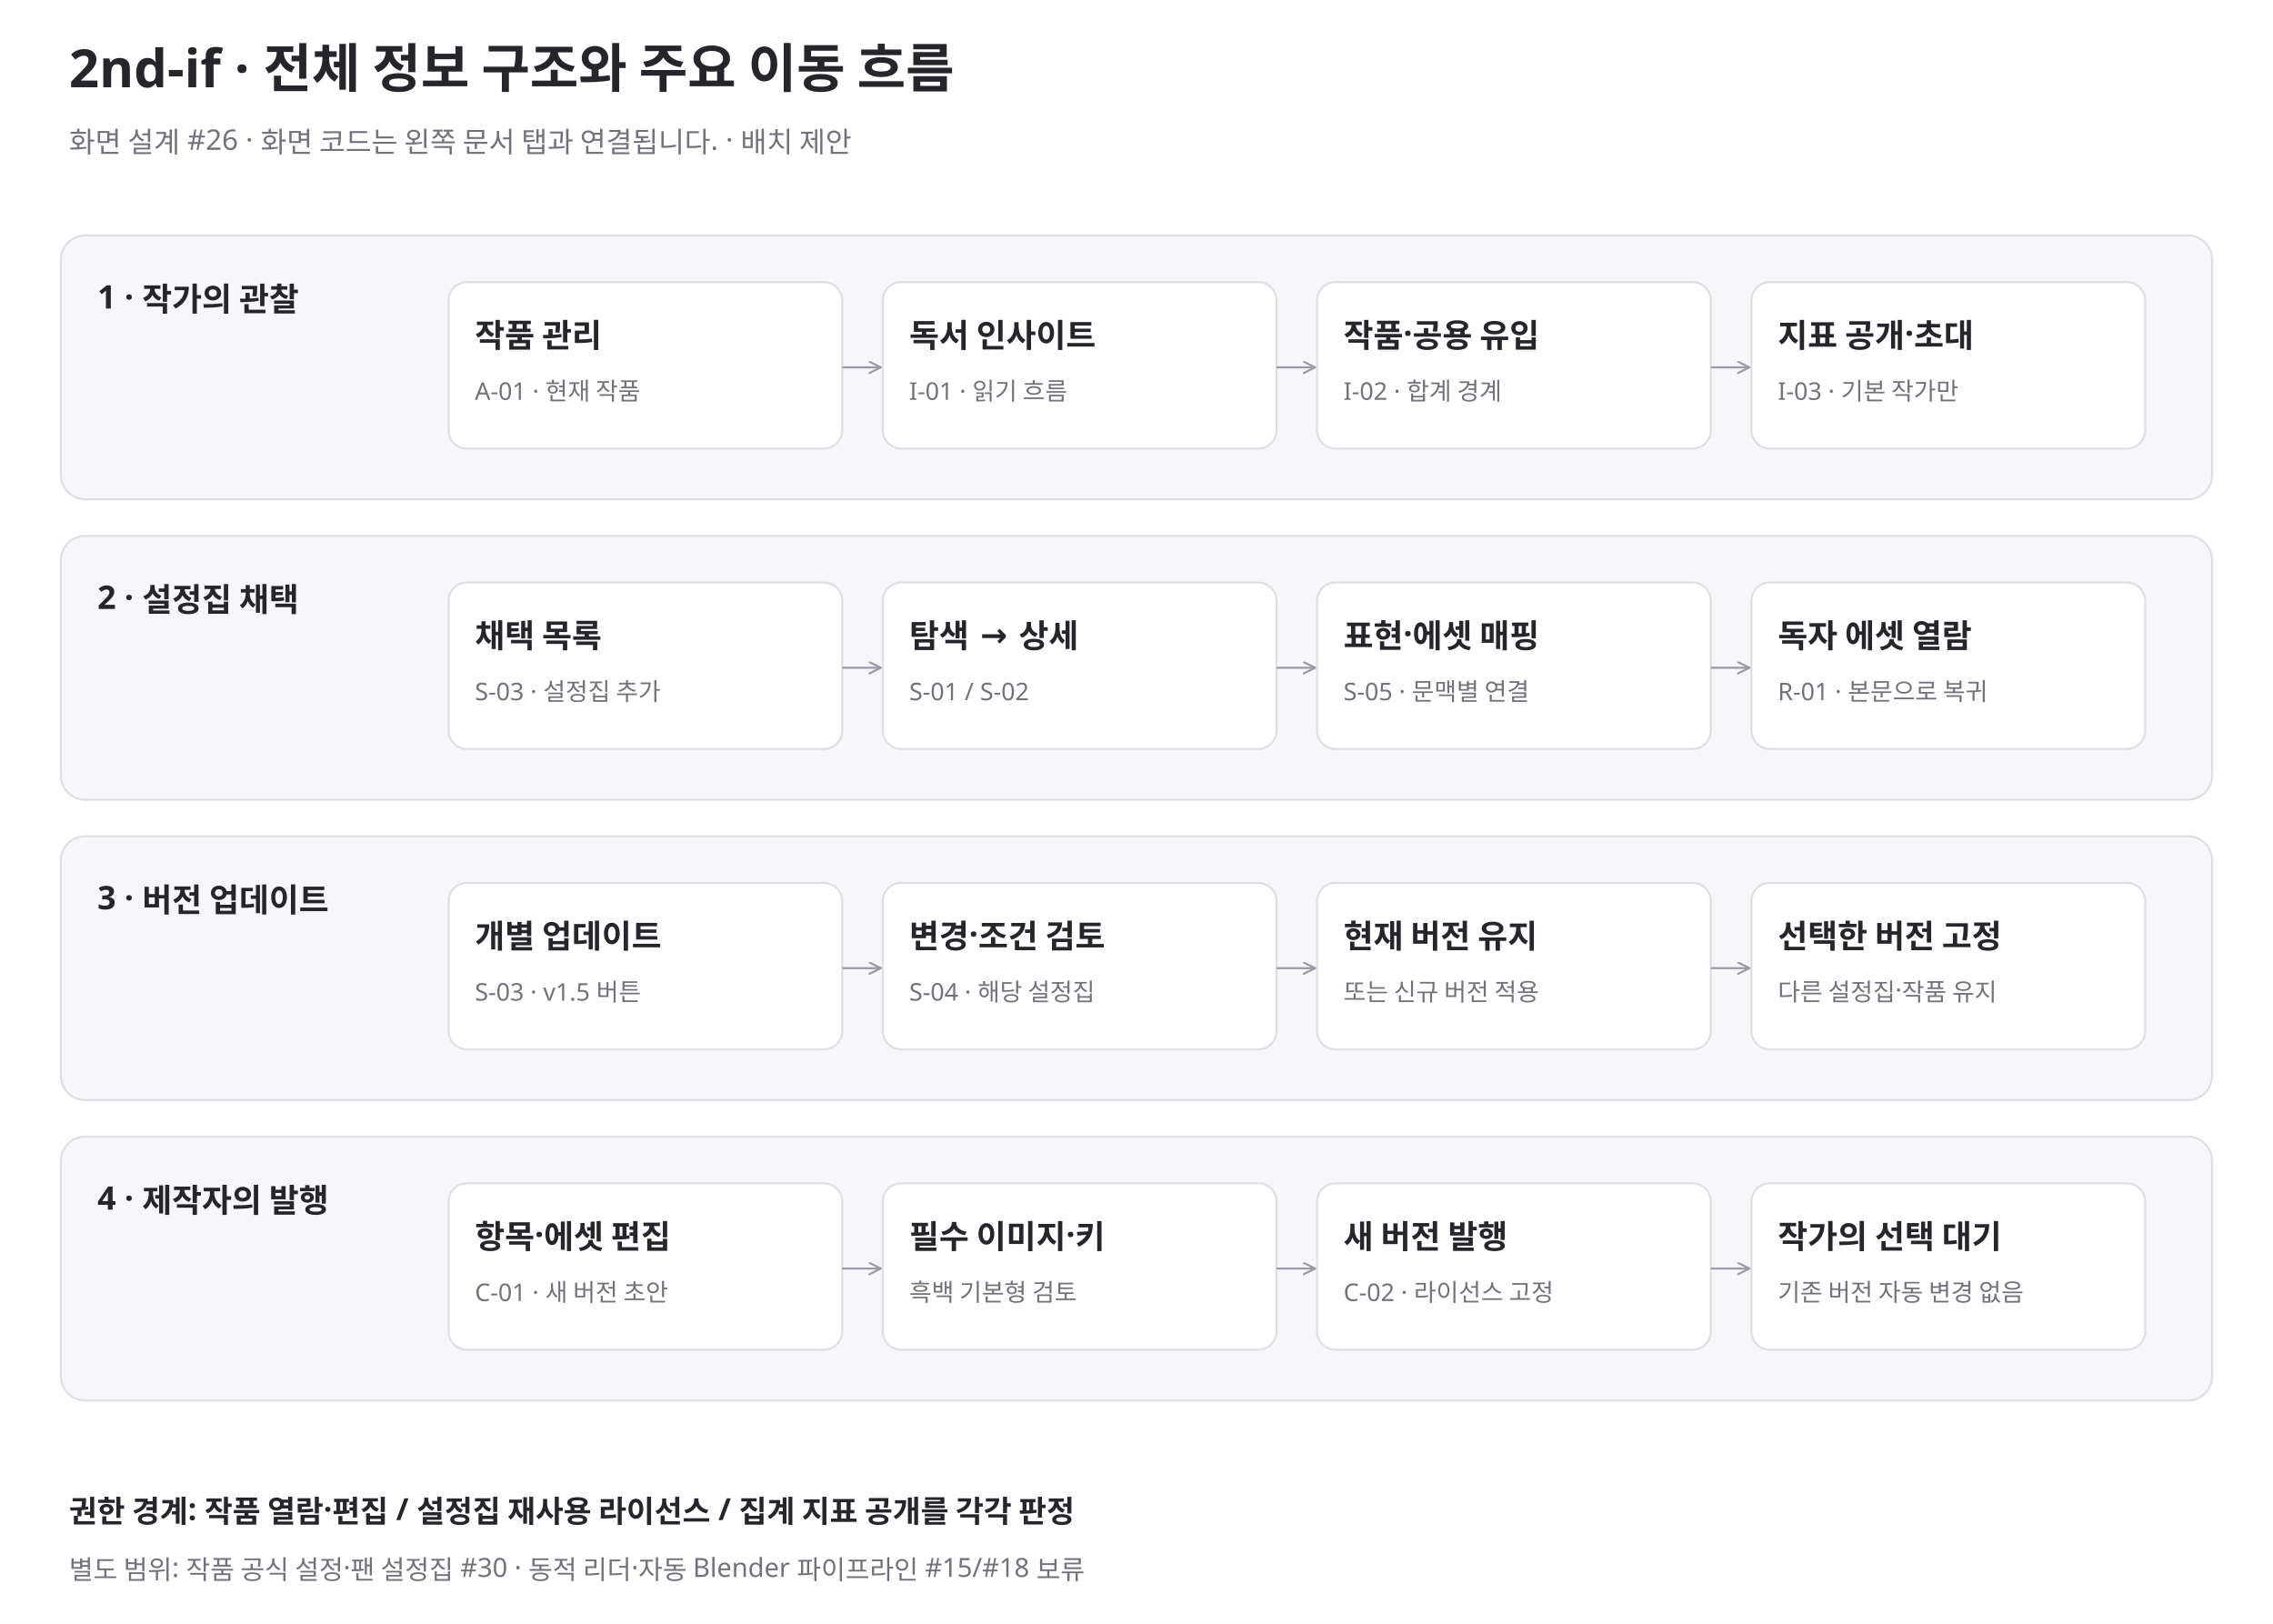
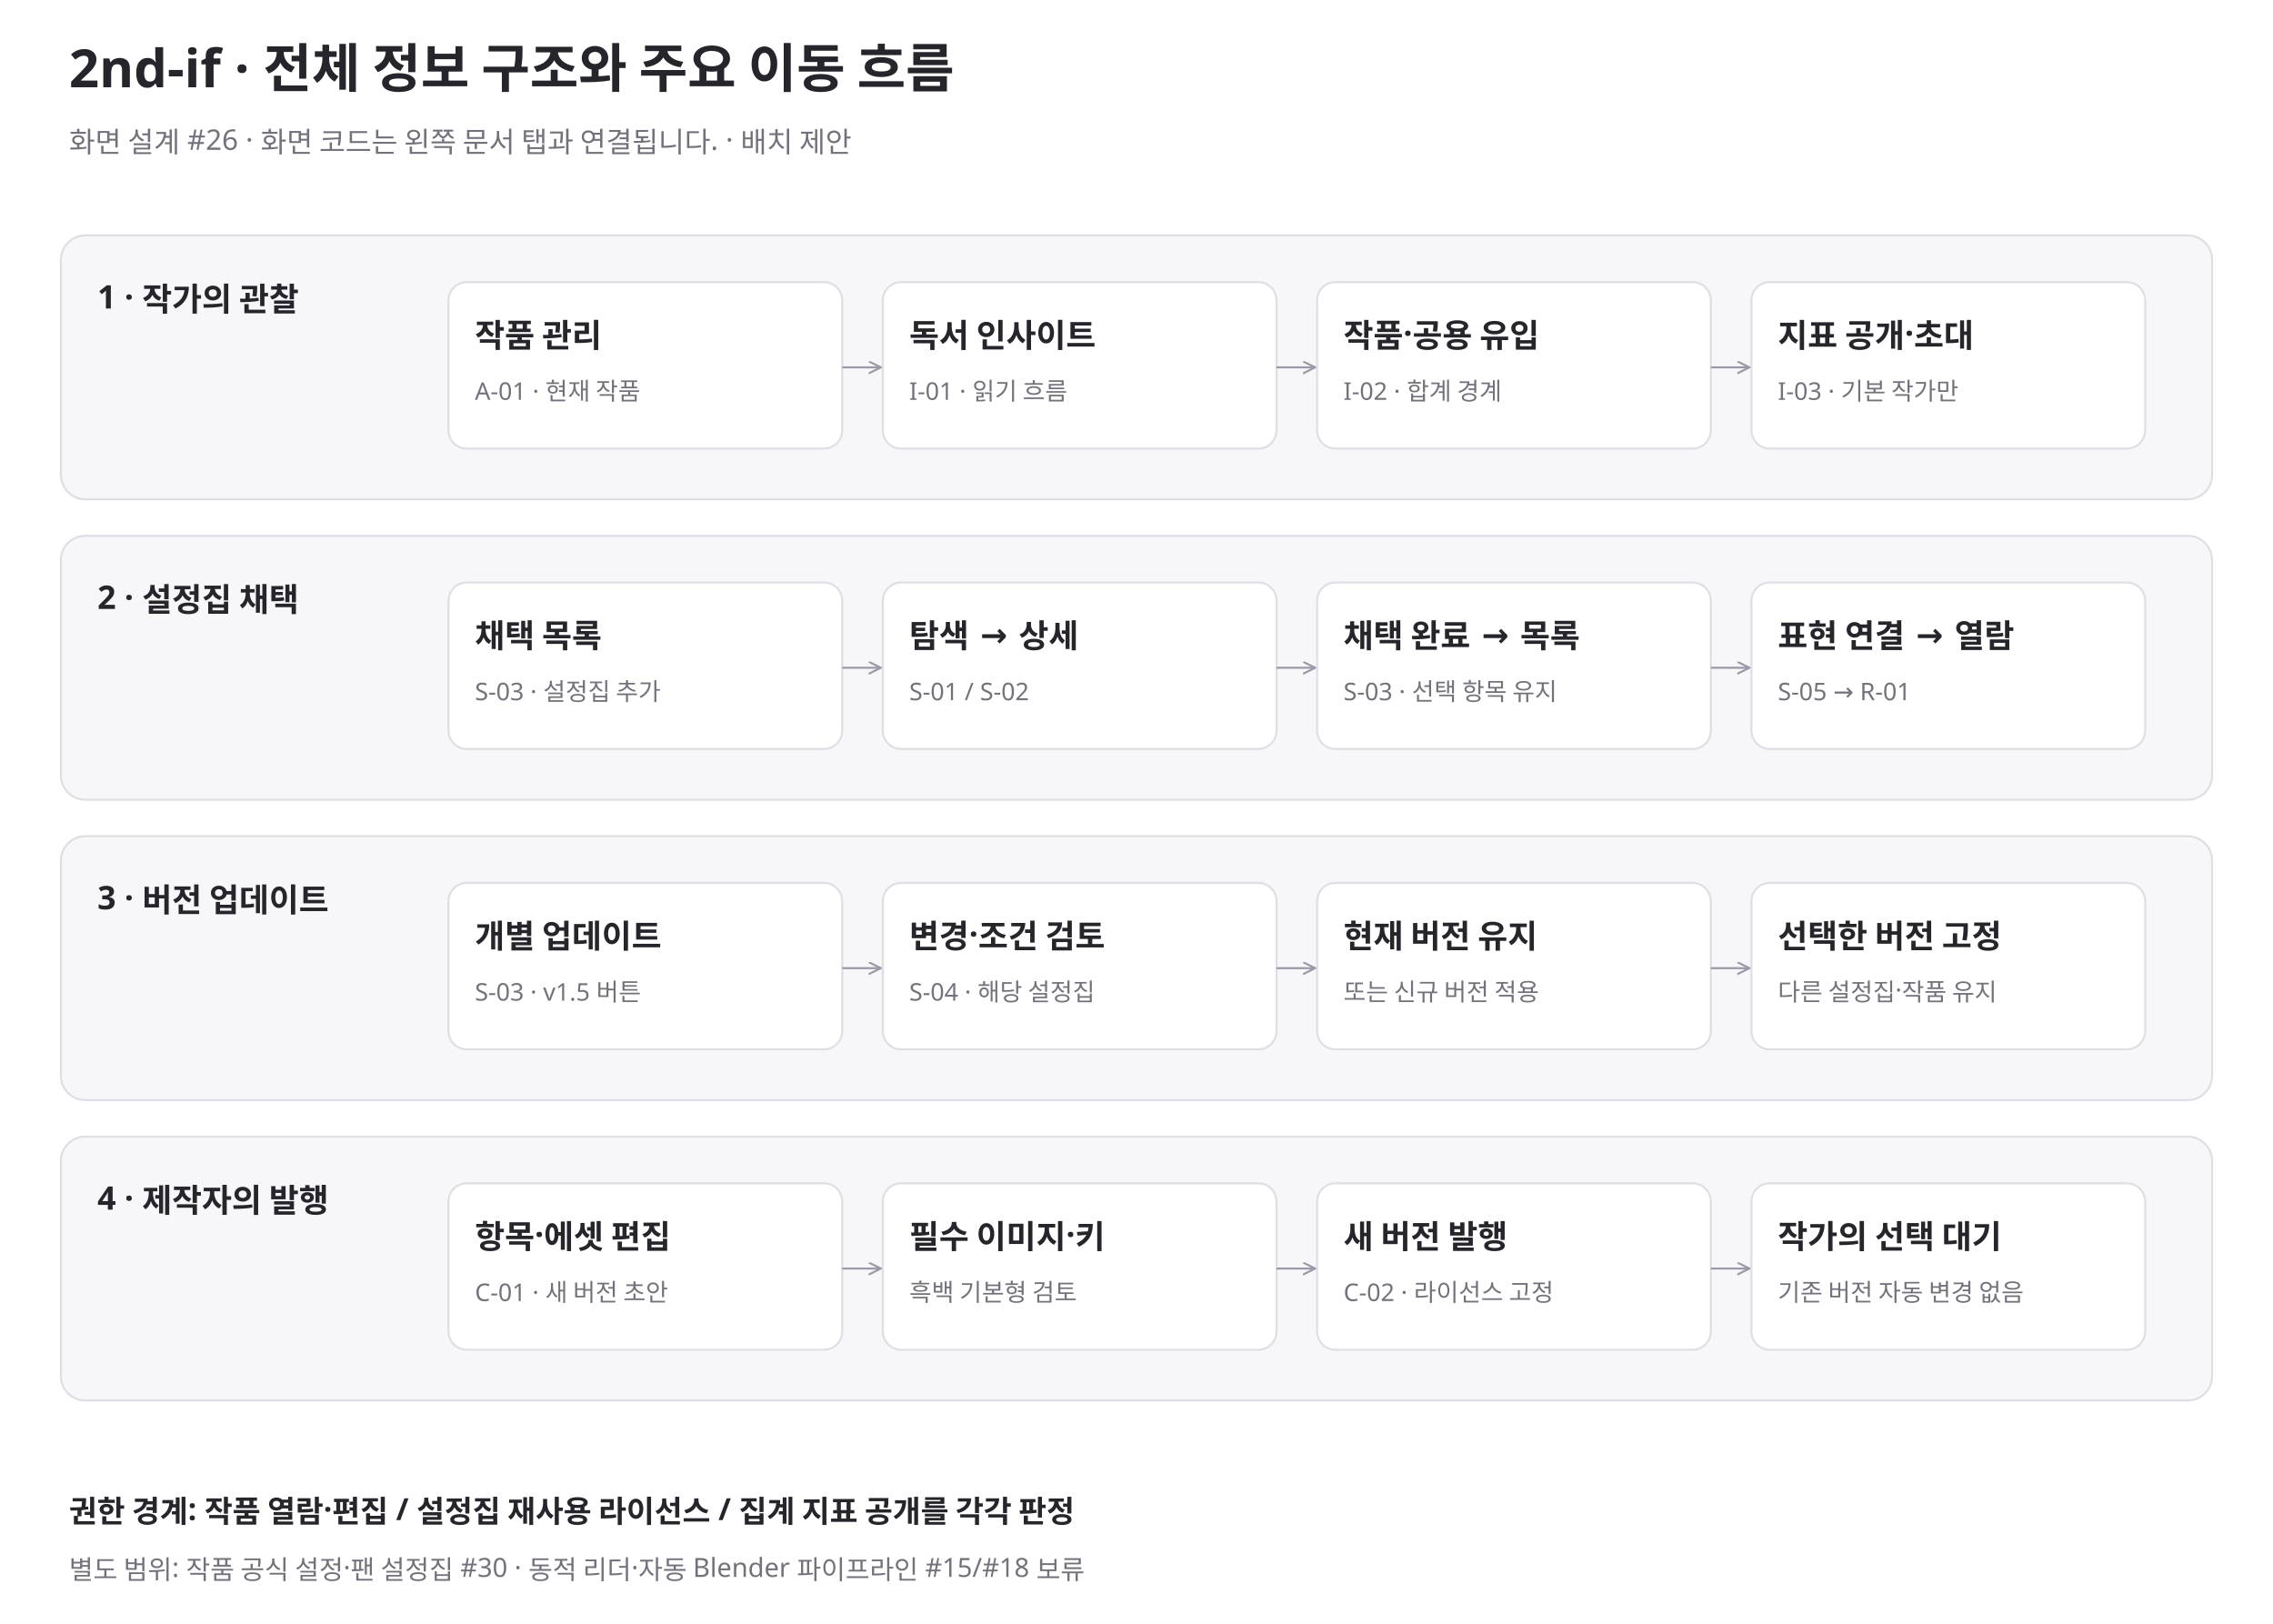
<svg xmlns="http://www.w3.org/2000/svg" width="1120" height="800" viewBox="0 0 1120 800">
  <defs>
    <marker id="a" markerWidth="7" markerHeight="7" refX="6" refY="3" orient="auto">
      <path d="M0 0L6 3L0 6" fill="none" stroke="#9999a7" />
    </marker>
  </defs>
  <rect width="1120" height="800" fill="white" />
  <text x="34" y="43" font-family="Apple SD Gothic Neo, sans-serif" font-size="26" font-weight="700" fill="#25252b">2nd-if · 전체 정보 구조와 주요 이동 흐름</text>
  <text x="34" y="75" font-family="Apple SD Gothic Neo, sans-serif" font-size="14" font-weight="400" fill="#72727c">화면 설계 #26 · 화면 코드는 왼쪽 문서 탭과 연결됩니다. · 배치 제안</text>
  <rect x="30" y="116" width="1060" height="130" rx="12" fill="#f7f7fa" stroke="#dedee5" />
  <text x="48" y="152" font-family="Apple SD Gothic Neo, sans-serif" font-size="16" font-weight="700" fill="#25252b">1 · 작가의 관찰</text>
  <rect x="221" y="139" width="194" height="82" rx="9" fill="white" stroke="#dedee5" />
  <text x="234" y="171" font-family="Apple SD Gothic Neo, sans-serif" font-size="16" font-weight="700" fill="#25252b">작품 관리</text>
  <text x="234" y="197" font-family="Apple SD Gothic Neo, sans-serif" font-size="12" font-weight="400" fill="#72727c">A-01 · 현재 작품</text>
  <path d="M415 181h19" stroke="#9999a7" marker-end="url(#a)" />
  <rect x="435" y="139" width="194" height="82" rx="9" fill="white" stroke="#dedee5" />
  <text x="448" y="171" font-family="Apple SD Gothic Neo, sans-serif" font-size="16" font-weight="700" fill="#25252b">독서 인사이트</text>
  <text x="448" y="197" font-family="Apple SD Gothic Neo, sans-serif" font-size="12" font-weight="400" fill="#72727c">I-01 · 읽기 흐름</text>
  <path d="M629 181h19" stroke="#9999a7" marker-end="url(#a)" />
  <rect x="649" y="139" width="194" height="82" rx="9" fill="white" stroke="#dedee5" />
  <text x="662" y="171" font-family="Apple SD Gothic Neo, sans-serif" font-size="16" font-weight="700" fill="#25252b">작품·공용 유입</text>
  <text x="662" y="197" font-family="Apple SD Gothic Neo, sans-serif" font-size="12" font-weight="400" fill="#72727c">I-02 · 합계 경계</text>
  <path d="M843 181h19" stroke="#9999a7" marker-end="url(#a)" />
  <rect x="863" y="139" width="194" height="82" rx="9" fill="white" stroke="#dedee5" />
  <text x="876" y="171" font-family="Apple SD Gothic Neo, sans-serif" font-size="16" font-weight="700" fill="#25252b">지표 공개·초대</text>
  <text x="876" y="197" font-family="Apple SD Gothic Neo, sans-serif" font-size="12" font-weight="400" fill="#72727c">I-03 · 기본 작가만</text>
  <rect x="30" y="264" width="1060" height="130" rx="12" fill="#f7f7fa" stroke="#dedee5" />
  <text x="48" y="300" font-family="Apple SD Gothic Neo, sans-serif" font-size="16" font-weight="700" fill="#25252b">2 · 설정집 채택</text>
  <rect x="221" y="287" width="194" height="82" rx="9" fill="white" stroke="#dedee5" />
  <text x="234" y="319" font-family="Apple SD Gothic Neo, sans-serif" font-size="16" font-weight="700" fill="#25252b">채택 목록</text>
  <text x="234" y="345" font-family="Apple SD Gothic Neo, sans-serif" font-size="12" font-weight="400" fill="#72727c">S-03 · 설정집 추가</text>
  <path d="M415 329h19" stroke="#9999a7" marker-end="url(#a)" />
  <rect x="435" y="287" width="194" height="82" rx="9" fill="white" stroke="#dedee5" />
  <text x="448" y="319" font-family="Apple SD Gothic Neo, sans-serif" font-size="16" font-weight="700" fill="#25252b">탐색 → 상세</text>
  <text x="448" y="345" font-family="Apple SD Gothic Neo, sans-serif" font-size="12" font-weight="400" fill="#72727c">S-01 / S-02</text>
  <path d="M629 329h19" stroke="#9999a7" marker-end="url(#a)" />
  <rect x="649" y="287" width="194" height="82" rx="9" fill="white" stroke="#dedee5" />
-   <text x="662" y="319" font-family="Apple SD Gothic Neo, sans-serif" font-size="16" font-weight="700" fill="#25252b">표현·에셋 매핑</text>
-   <text x="662" y="345" font-family="Apple SD Gothic Neo, sans-serif" font-size="12" font-weight="400" fill="#72727c">S-05 · 문맥별 연결</text>
+   <text x="662" y="319" font-family="Apple SD Gothic Neo, sans-serif" font-size="16" font-weight="700" fill="#25252b">채택 완료 → 목록</text>
+   <text x="662" y="345" font-family="Apple SD Gothic Neo, sans-serif" font-size="12" font-weight="400" fill="#72727c">S-03 · 선택 항목 유지</text>
  <path d="M843 329h19" stroke="#9999a7" marker-end="url(#a)" />
  <rect x="863" y="287" width="194" height="82" rx="9" fill="white" stroke="#dedee5" />
-   <text x="876" y="319" font-family="Apple SD Gothic Neo, sans-serif" font-size="16" font-weight="700" fill="#25252b">독자 에셋 열람</text>
-   <text x="876" y="345" font-family="Apple SD Gothic Neo, sans-serif" font-size="12" font-weight="400" fill="#72727c">R-01 · 본문으로 복귀</text>
+   <text x="876" y="319" font-family="Apple SD Gothic Neo, sans-serif" font-size="16" font-weight="700" fill="#25252b">표현 연결 → 열람</text>
+   <text x="876" y="345" font-family="Apple SD Gothic Neo, sans-serif" font-size="12" font-weight="400" fill="#72727c">S-05 → R-01</text>
  <rect x="30" y="412" width="1060" height="130" rx="12" fill="#f7f7fa" stroke="#dedee5" />
  <text x="48" y="448" font-family="Apple SD Gothic Neo, sans-serif" font-size="16" font-weight="700" fill="#25252b">3 · 버전 업데이트</text>
  <rect x="221" y="435" width="194" height="82" rx="9" fill="white" stroke="#dedee5" />
  <text x="234" y="467" font-family="Apple SD Gothic Neo, sans-serif" font-size="16" font-weight="700" fill="#25252b">개별 업데이트</text>
  <text x="234" y="493" font-family="Apple SD Gothic Neo, sans-serif" font-size="12" font-weight="400" fill="#72727c">S-03 · v1.5 버튼</text>
  <path d="M415 477h19" stroke="#9999a7" marker-end="url(#a)" />
  <rect x="435" y="435" width="194" height="82" rx="9" fill="white" stroke="#dedee5" />
  <text x="448" y="467" font-family="Apple SD Gothic Neo, sans-serif" font-size="16" font-weight="700" fill="#25252b">변경·조건 검토</text>
  <text x="448" y="493" font-family="Apple SD Gothic Neo, sans-serif" font-size="12" font-weight="400" fill="#72727c">S-04 · 해당 설정집</text>
  <path d="M629 477h19" stroke="#9999a7" marker-end="url(#a)" />
  <rect x="649" y="435" width="194" height="82" rx="9" fill="white" stroke="#dedee5" />
  <text x="662" y="467" font-family="Apple SD Gothic Neo, sans-serif" font-size="16" font-weight="700" fill="#25252b">현재 버전 유지</text>
  <text x="662" y="493" font-family="Apple SD Gothic Neo, sans-serif" font-size="12" font-weight="400" fill="#72727c">또는 신규 버전 적용</text>
  <path d="M843 477h19" stroke="#9999a7" marker-end="url(#a)" />
  <rect x="863" y="435" width="194" height="82" rx="9" fill="white" stroke="#dedee5" />
  <text x="876" y="467" font-family="Apple SD Gothic Neo, sans-serif" font-size="16" font-weight="700" fill="#25252b">선택한 버전 고정</text>
  <text x="876" y="493" font-family="Apple SD Gothic Neo, sans-serif" font-size="12" font-weight="400" fill="#72727c">다른 설정집·작품 유지</text>
  <rect x="30" y="560" width="1060" height="130" rx="12" fill="#f7f7fa" stroke="#dedee5" />
  <text x="48" y="596" font-family="Apple SD Gothic Neo, sans-serif" font-size="16" font-weight="700" fill="#25252b">4 · 제작자의 발행</text>
  <rect x="221" y="583" width="194" height="82" rx="9" fill="white" stroke="#dedee5" />
  <text x="234" y="615" font-family="Apple SD Gothic Neo, sans-serif" font-size="16" font-weight="700" fill="#25252b">항목·에셋 편집</text>
  <text x="234" y="641" font-family="Apple SD Gothic Neo, sans-serif" font-size="12" font-weight="400" fill="#72727c">C-01 · 새 버전 초안</text>
  <path d="M415 625h19" stroke="#9999a7" marker-end="url(#a)" />
  <rect x="435" y="583" width="194" height="82" rx="9" fill="white" stroke="#dedee5" />
  <text x="448" y="615" font-family="Apple SD Gothic Neo, sans-serif" font-size="16" font-weight="700" fill="#25252b">필수 이미지·키</text>
  <text x="448" y="641" font-family="Apple SD Gothic Neo, sans-serif" font-size="12" font-weight="400" fill="#72727c">흑백 기본형 검토</text>
  <path d="M629 625h19" stroke="#9999a7" marker-end="url(#a)" />
  <rect x="649" y="583" width="194" height="82" rx="9" fill="white" stroke="#dedee5" />
  <text x="662" y="615" font-family="Apple SD Gothic Neo, sans-serif" font-size="16" font-weight="700" fill="#25252b">새 버전 발행</text>
  <text x="662" y="641" font-family="Apple SD Gothic Neo, sans-serif" font-size="12" font-weight="400" fill="#72727c">C-02 · 라이선스 고정</text>
  <path d="M843 625h19" stroke="#9999a7" marker-end="url(#a)" />
  <rect x="863" y="583" width="194" height="82" rx="9" fill="white" stroke="#dedee5" />
  <text x="876" y="615" font-family="Apple SD Gothic Neo, sans-serif" font-size="16" font-weight="700" fill="#25252b">작가의 선택 대기</text>
  <text x="876" y="641" font-family="Apple SD Gothic Neo, sans-serif" font-size="12" font-weight="400" fill="#72727c">기존 버전 자동 변경 없음</text>
  <text x="34" y="750" font-family="Apple SD Gothic Neo, sans-serif" font-size="15" font-weight="700" fill="#25252b">권한 경계: 작품 열람·편집 / 설정집 재사용 라이선스 / 집계 지표 공개를 각각 판정</text>
  <text x="34" y="778" font-family="Apple SD Gothic Neo, sans-serif" font-size="13" font-weight="400" fill="#72727c">별도 범위: 작품 공식 설정·팬 설정집 #30 · 동적 리더·자동 Blender 파이프라인 #15/#18 보류</text>
</svg>
